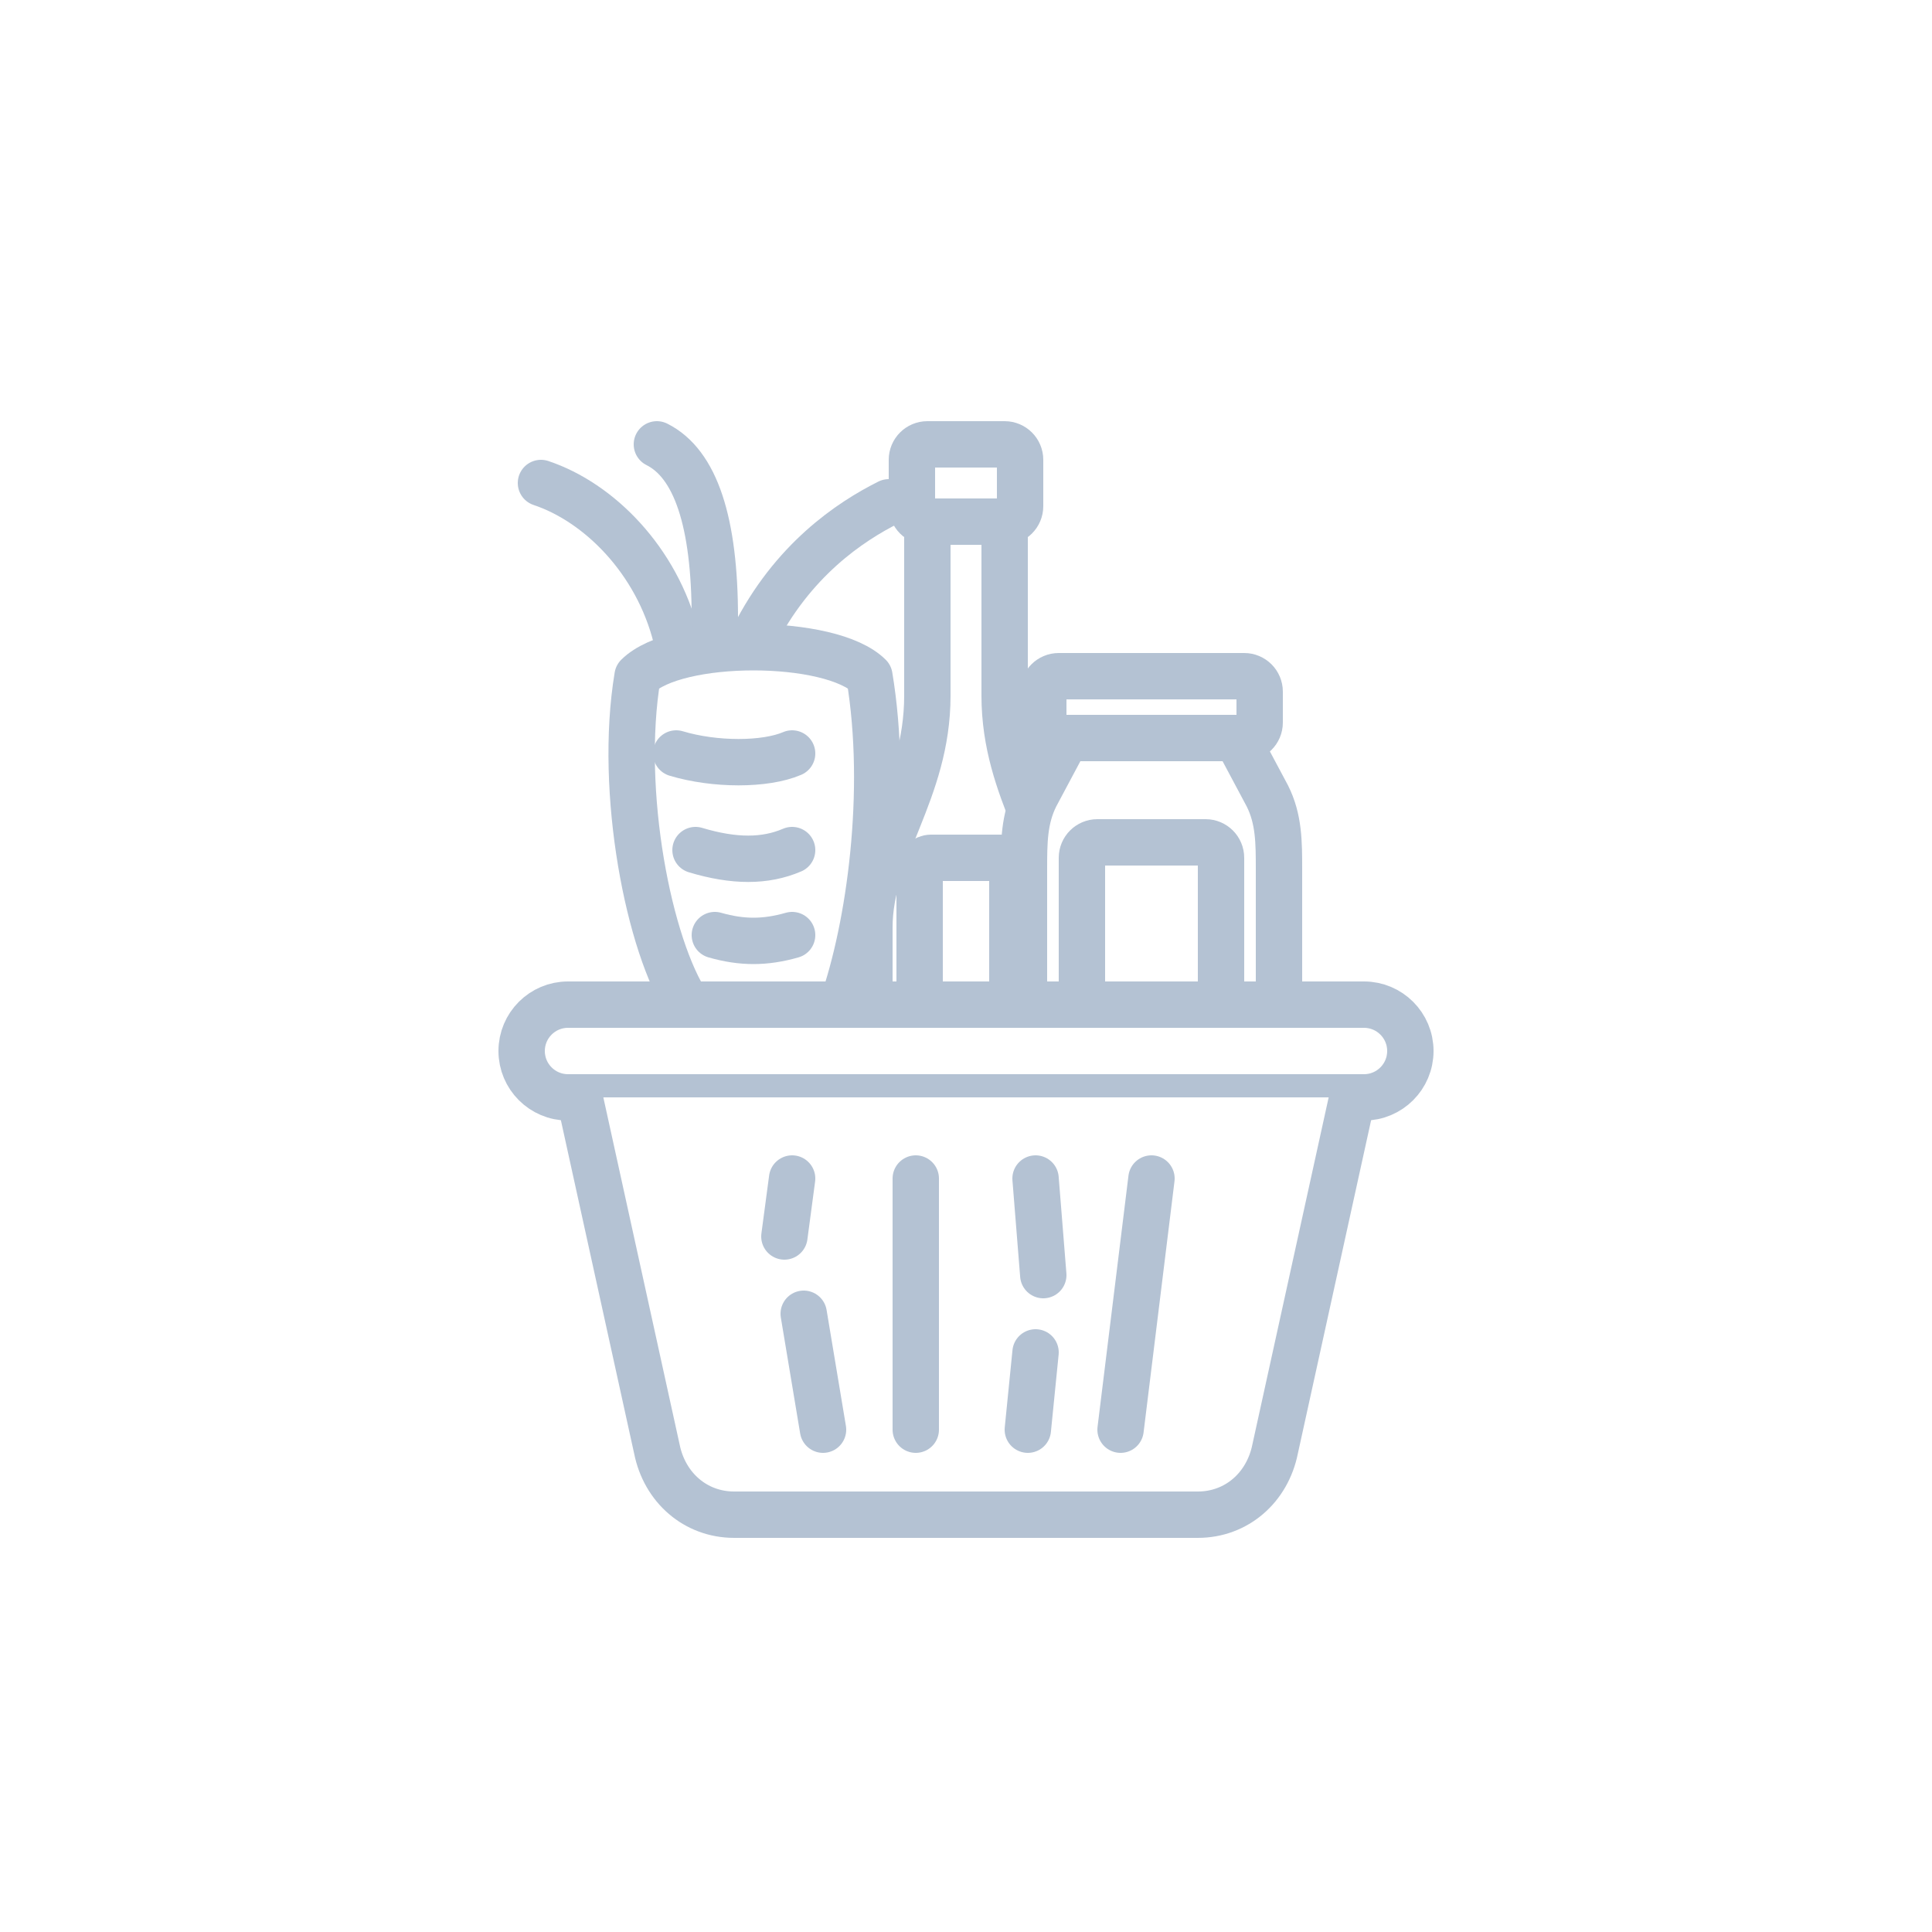
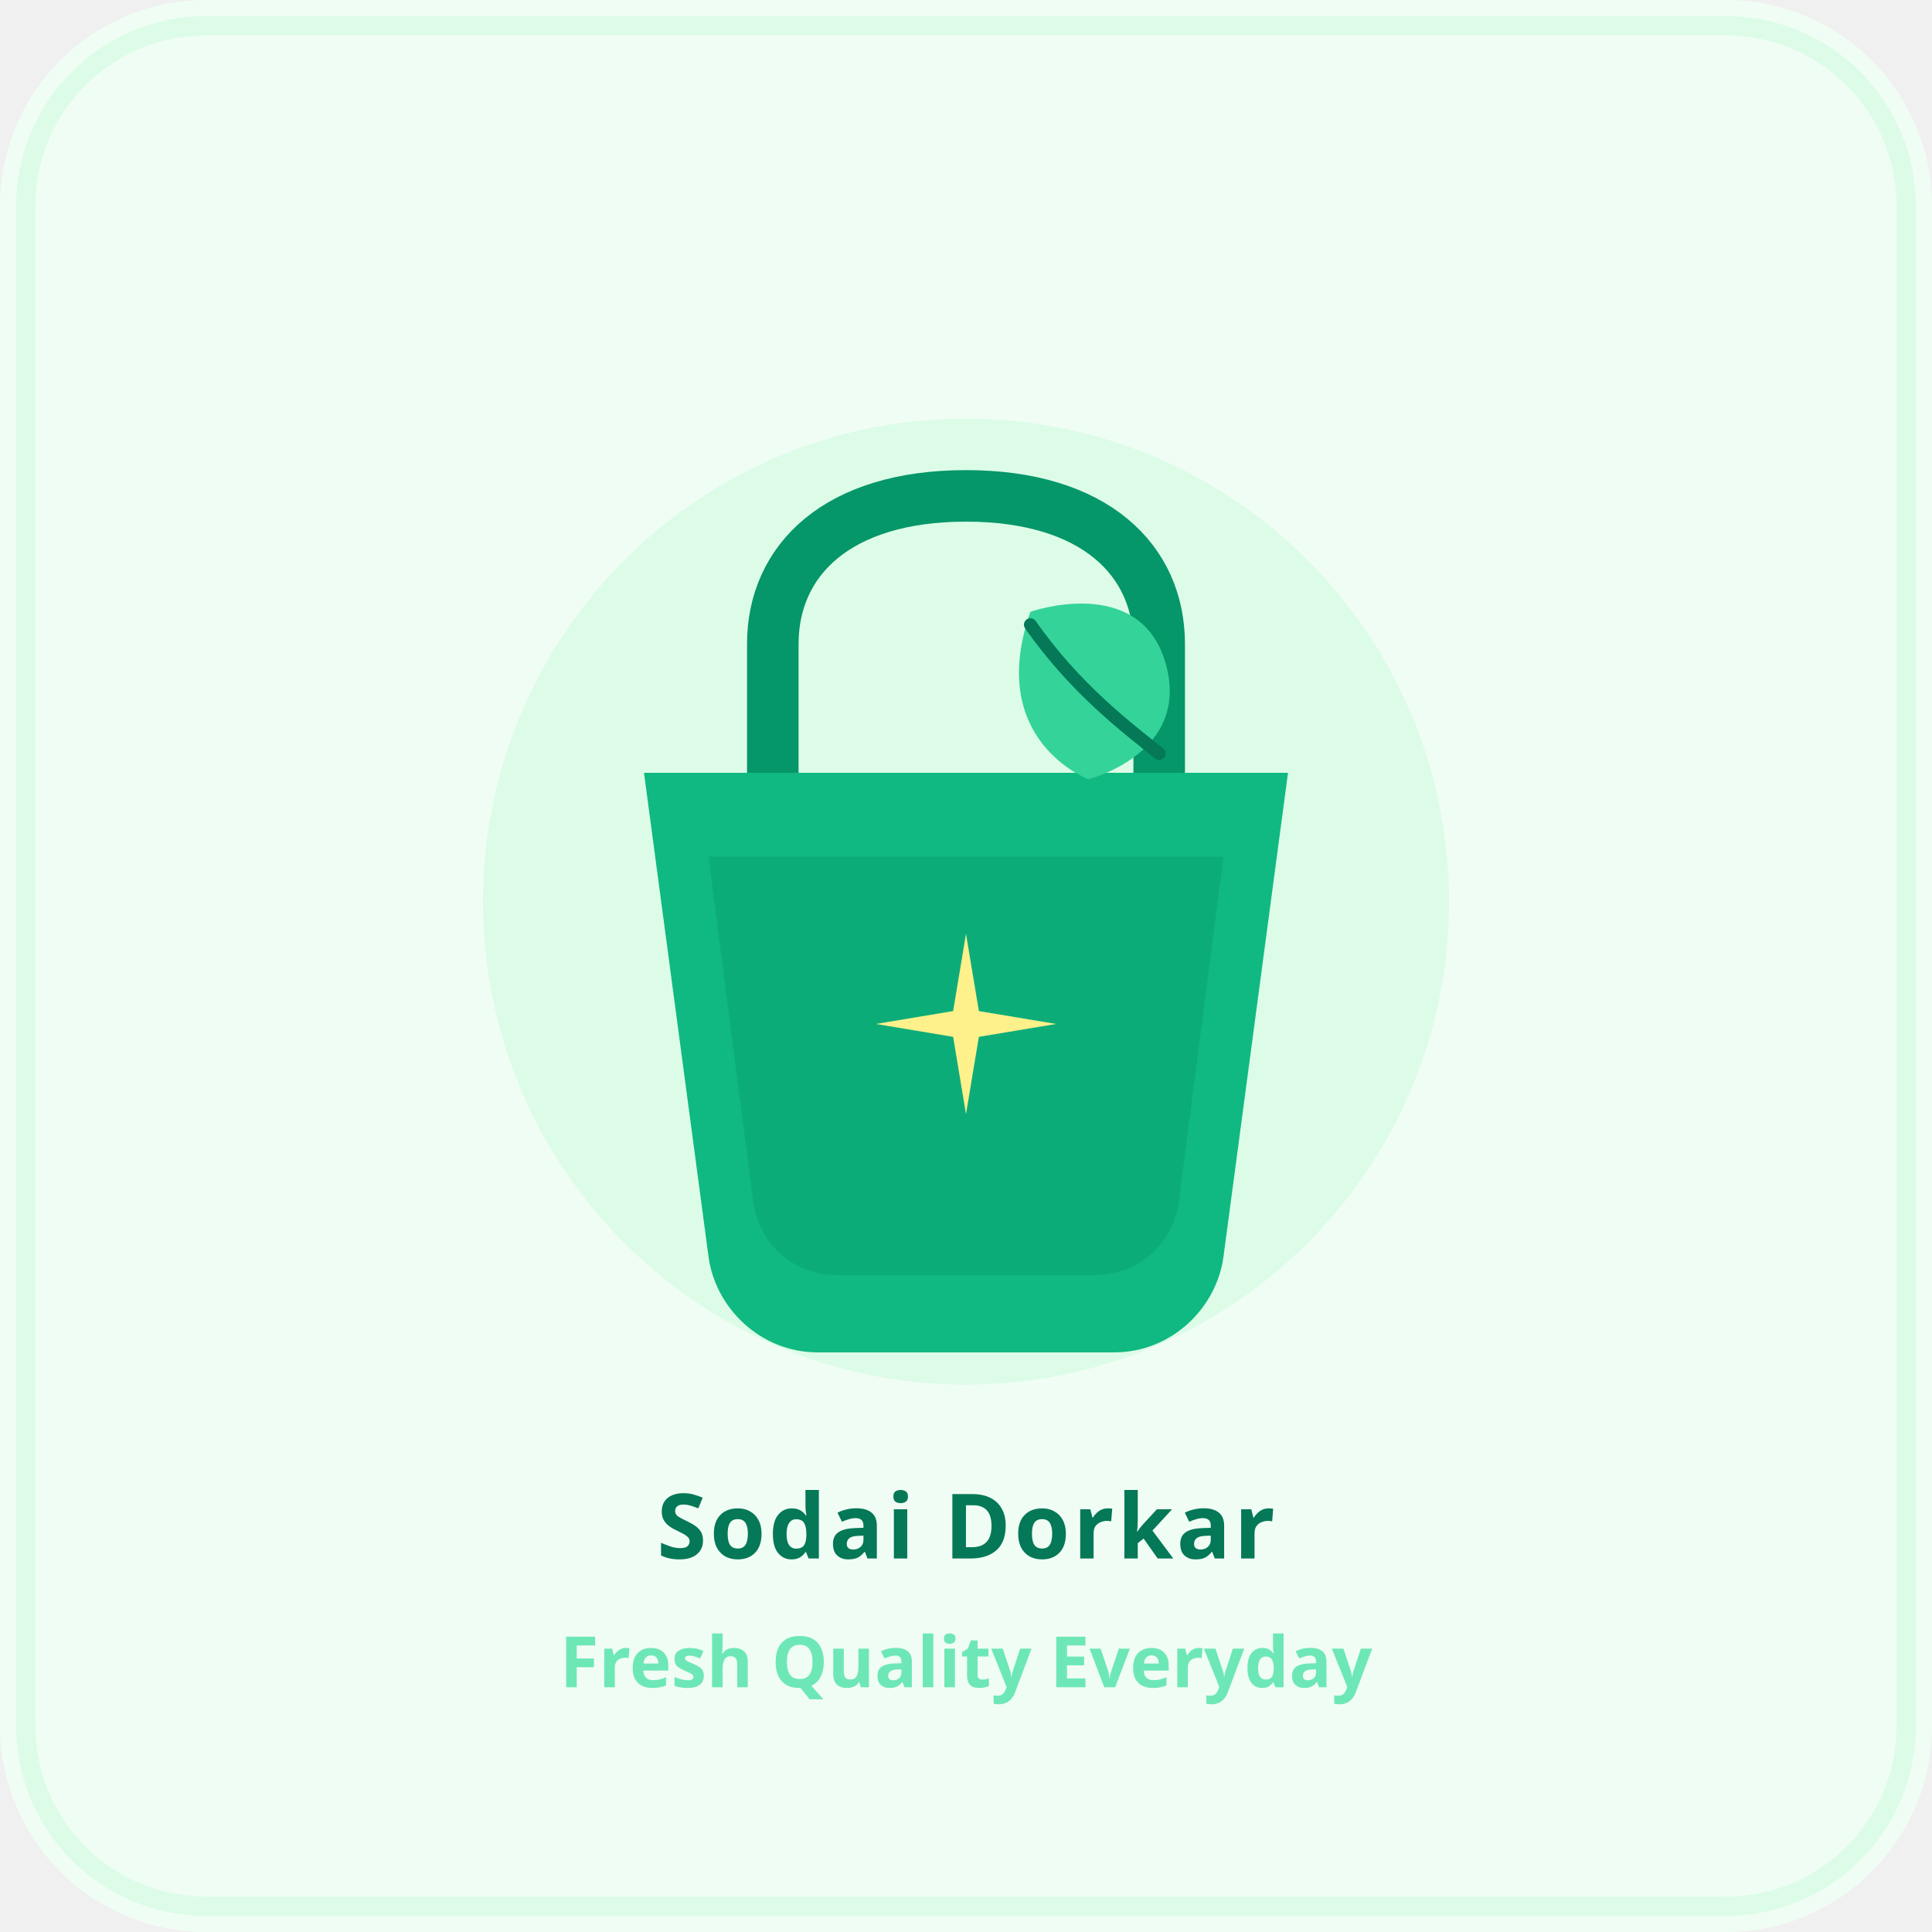
- <svg xmlns="http://www.w3.org/2000/svg" viewBox="0 0 500 500" width="100%" height="100%" fill="none">
-   <rect width="500" height="500" fill="#ffffff" />
-   <g stroke="#b4c2d3" stroke-width="12" stroke-linecap="round" stroke-linejoin="round">
-     <path d="M175 165 C170 145 155 130 140 125" />
-     <path d="M185 160 C185 135 180 120 170 115" />
-     <path d="M195 165 C205 145 220 135 230 130" />
-     <path d="M165 175 C160 205 168 245 178 260 L218 260 C225 240 230 205 225 175 C215 165 175 165 165 175 Z" fill="#ffffff" />
-     <path d="M175 195 C185 198 198 198 205 195" />
-     <path d="M180 220 C190 223 198 223 205 220" />
-     <path d="M185 242 C192 244 198 244 205 242" />
-     <rect x="236" y="115" width="28" height="20" rx="4" fill="#ffffff" />
-     <path d="M240 135 L240 180 C240 205 225 220 225 240 L225 260 L275 260 L275 240 C275 220 260 205 260 180 L260 135 Z" fill="#ffffff" />
-     <rect x="238" y="222" width="24" height="38" rx="3" fill="#ffffff" />
-     <rect x="270" y="175" width="56" height="16" rx="4" fill="#ffffff" />
-     <path d="M276 191 L268 206 C265 212 265 218 265 225 L265 260 L331 260 L331 225 C331 218 331 212 328 206 L320 191 Z" fill="#ffffff" />
-     <rect x="280" y="218" width="36" height="42" rx="4" fill="#ffffff" />
-     <rect x="135" y="260" width="230" height="24" rx="12" fill="#ffffff" />
-     <path d="M150 284 L170 375 C172 385 180 392 190 392 L310 392 C320 392 328 385 330 375 L350 284" fill="#ffffff" />
-     <line x1="205" y1="305" x2="203" y2="320" />
-     <line x1="208" y1="340" x2="213" y2="370" />
-     <line x1="237" y1="305" x2="237" y2="370" />
-     <line x1="268" y1="305" x2="270" y2="330" />
-     <line x1="268" y1="350" x2="266" y2="370" />
-     <line x1="298" y1="305" x2="290" y2="370" />
+ <svg xmlns="http://www.w3.org/2000/svg" viewBox="0 0 300 300" width="100%" height="100%" fill="none">
+   <rect width="300" height="300" rx="32" fill="#F0FDF4" />
+   <rect x="4" y="4" width="292" height="292" rx="28" fill="none" stroke="#DCFCE7" stroke-width="3" />
+   <circle cx="150" cy="140" r="75" fill="#DCFCE7" />
+   <g transform="translate(75, 65)">
+     <path d="M45 55 V35 C45 22 55 12 75 12 C95 12 105 22 105 35 V55" fill="none" stroke="#059669" stroke-width="8" stroke-linecap="round" />
+     <path d="M25 55 L35 130 C36 138 43 145 52 145 H98 C107 145 114 138 115 130 L125 55 Z" fill="#10B981" />
+     <path d="M35 68 L42 122 C43 128 48 133 55 133 H95 C102 133 107 128 108 122 L115 68 Z" fill="#059669" opacity="0.35" />
+     <path d="M85 30 C85 30 102 24 106 38 C110 52 94 56 94 56 C94 56 78 50 85 30 Z" fill="#34D399" />
+     <path d="M85 32 C92 42 100 48 105 52" stroke="#047857" stroke-width="2" stroke-linecap="round" />
+     <path d="M75 80 L77 92 L89 94 L77 96 L75 108 L73 96 L61 94 L73 92 Z" fill="#FEF08A" />
  </g>
+   <text x="150" y="242" text-anchor="middle" font-family="'Hind Siliguri', 'Outfit', sans-serif" font-size="14" font-weight="700" fill="#047857" letter-spacing="0.5">
+     Sodai Dorkar
+   </text>
+   <text x="150" y="262" text-anchor="middle" font-family="'Hind Siliguri', 'Outfit', sans-serif" font-size="11" font-weight="600" fill="#6EE7B7">
+     Fresh Quality Everyday
+   </text>
</svg>
